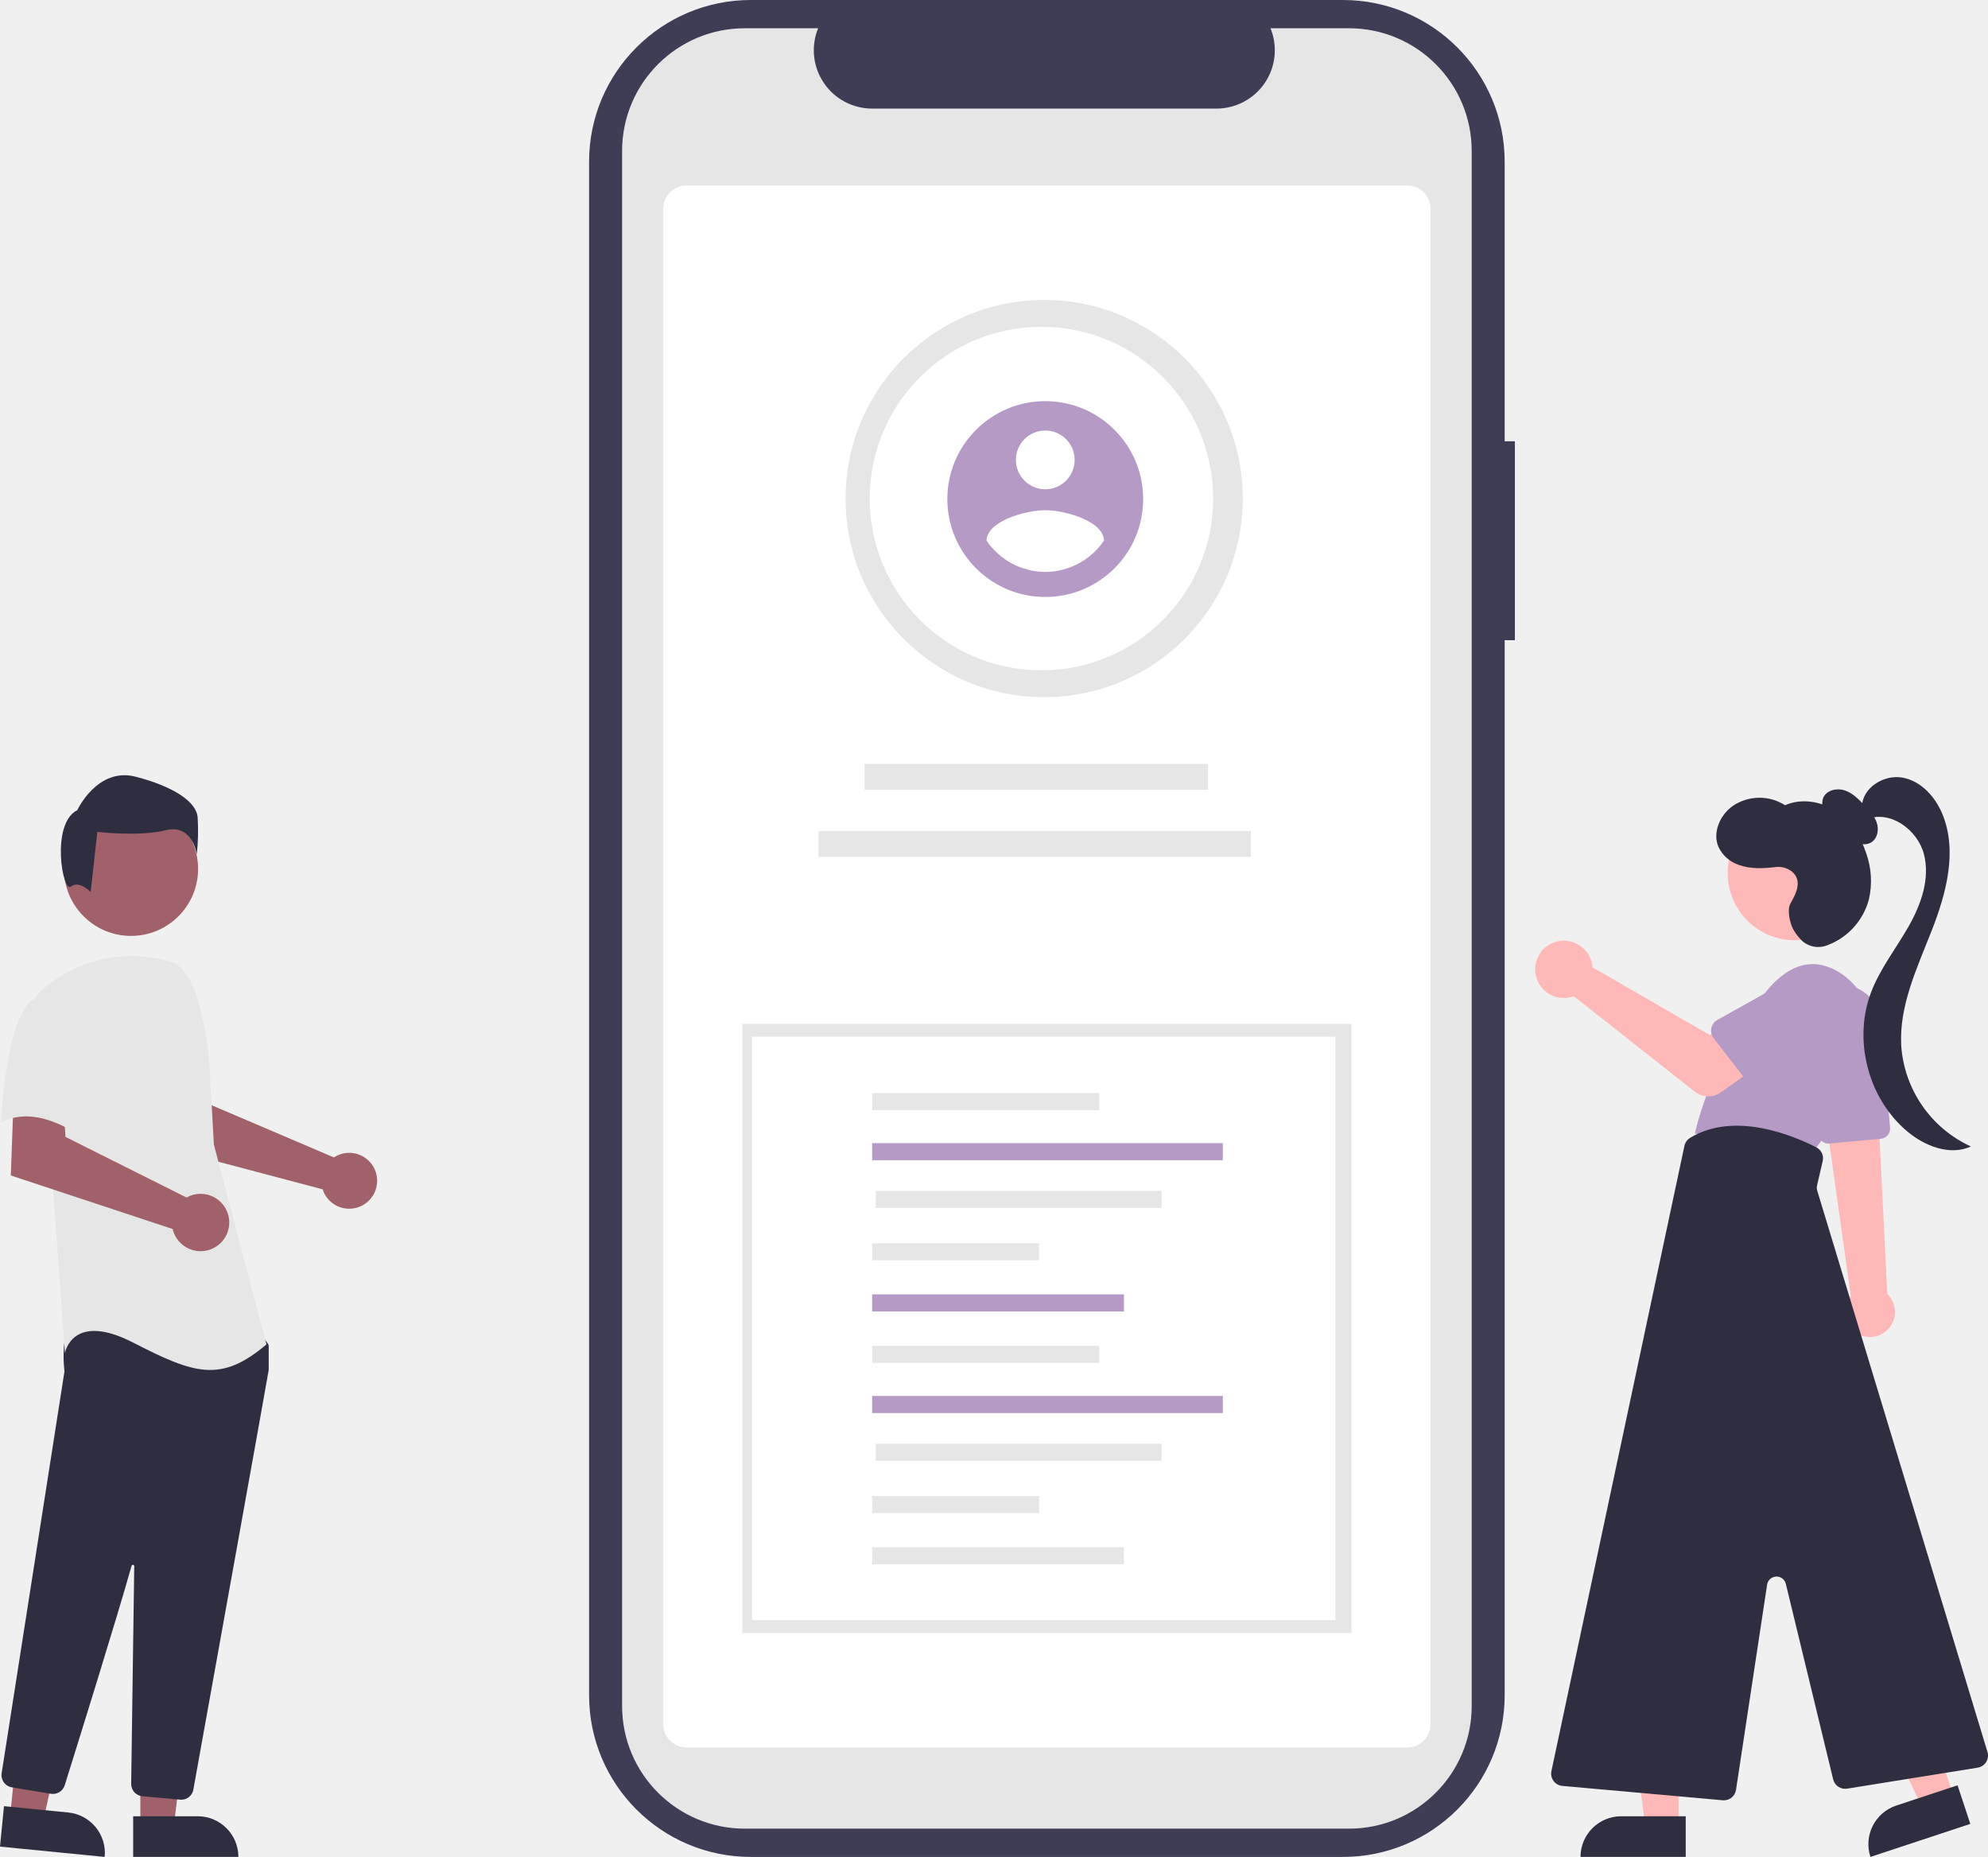
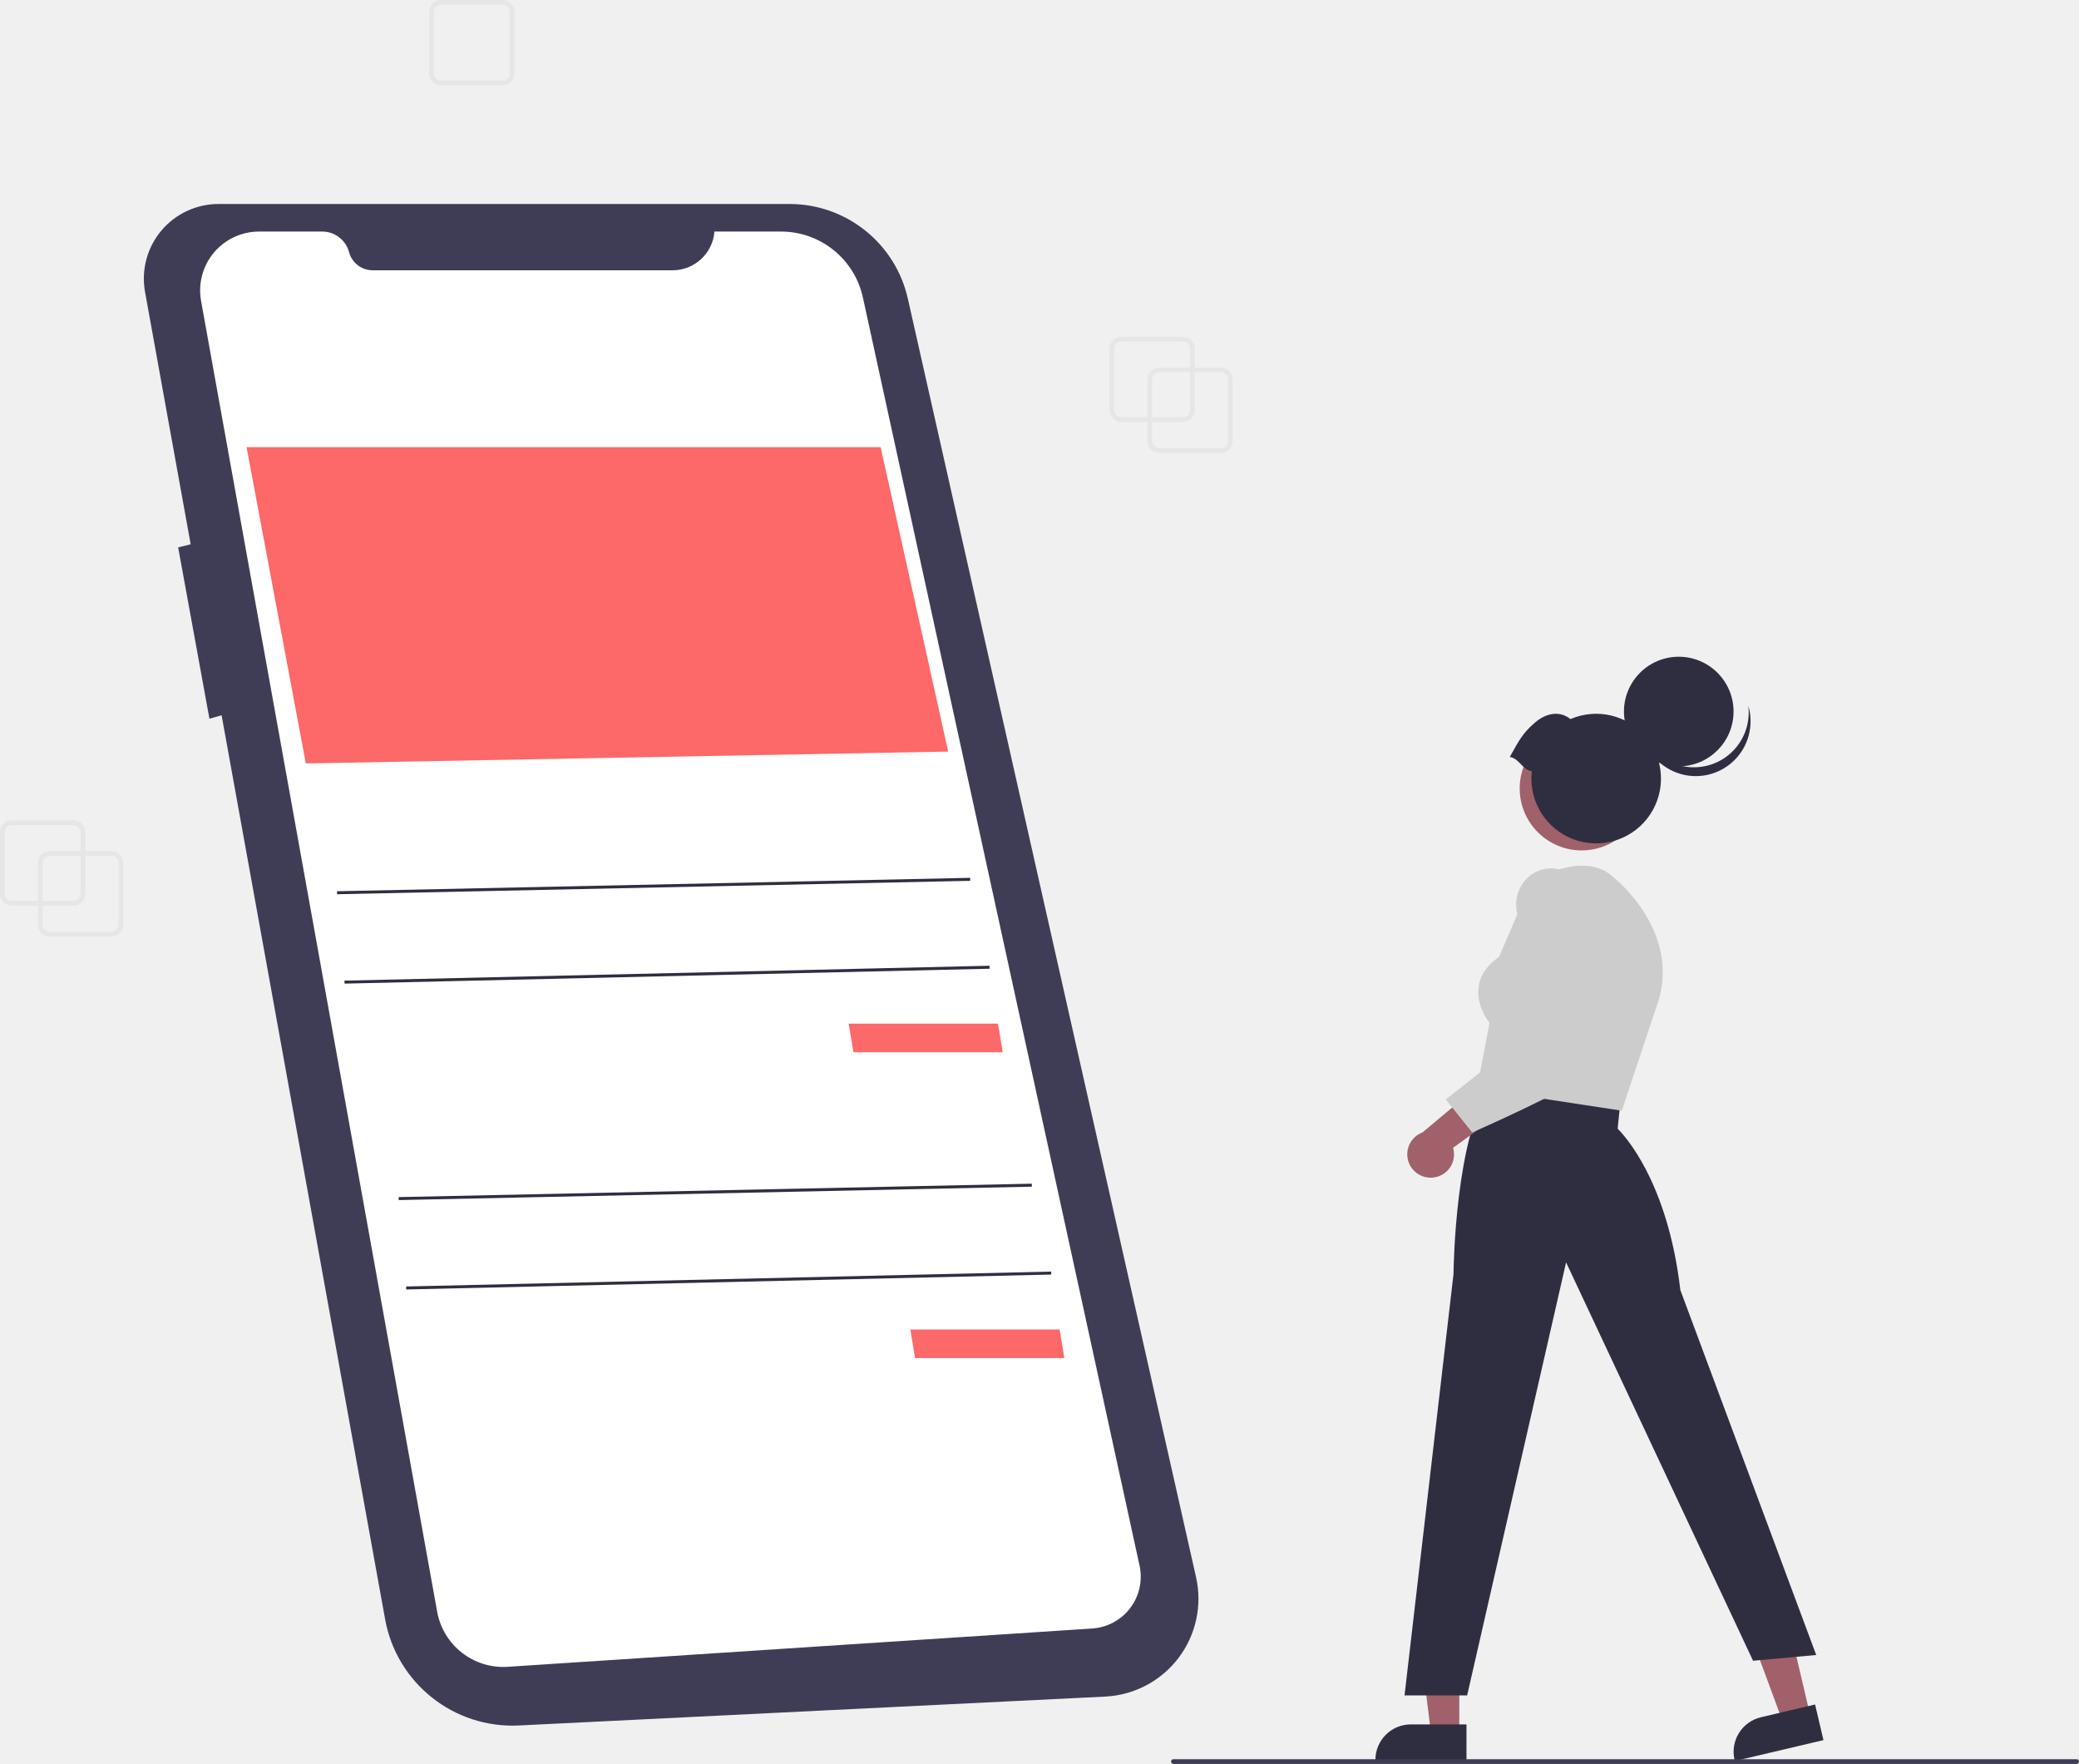
- <svg xmlns="http://www.w3.org/2000/svg" id="ace505a7-e733-4353-98c8-975df89a5922" data-name="Layer 1" width="728.082" height="680.001" viewBox="0 0 728.082 680.001">
-   <path id="a55003b0-0446-4784-a3ce-c481a9759178" data-name="Path 339" d="M790.764,271.594h-3.736v-102.354a59.24,59.24,0,0,0-59.24-59.24h-216.846a59.24,59.24,0,0,0-59.24,59.24v561.521a59.24,59.24,0,0,0,59.24,59.24h216.85a59.24,59.24,0,0,0,59.24-59.24v-386.31h3.732Z" transform="translate(-235.959 -109.9995)" fill="#3f3d56" />
-   <path id="ad332593-d547-4870-8db7-c0503e6eb31e" data-name="Path 340" d="M774.954,165.275v569.452a44.93,44.93,0,0,1-44.913,44.923h-221.306a44.937,44.937,0,0,1-44.941-44.928v-569.447a44.936,44.936,0,0,1,44.941-44.922h26.845a21.364,21.364,0,0,0,19.764,29.411h126.168a21.364,21.364,0,0,0,19.76-29.415h28.756a44.93,44.93,0,0,1,44.922,44.913Z" transform="translate(-235.959 -109.9995)" fill="#e6e6e6" />
-   <path d="M751.374,749.925h-264a8.51,8.51,0,0,1-8.5-8.5v-555a8.51,8.51,0,0,1,8.5-8.5h264a8.51,8.51,0,0,1,8.5,8.5v555A8.51,8.51,0,0,1,751.374,749.925Z" transform="translate(-235.959 -109.9995)" fill="#fff" />
-   <circle id="edacdc74-dfad-4c1d-939b-d6c7a98a2115" data-name="Ellipse 56" cx="382.415" cy="182.571" r="72.736" fill="#e6e6e6" />
-   <circle id="aec4df6d-8b06-4bbe-8d40-2c8bcc37cf40" data-name="Ellipse 60" cx="381.415" cy="182.571" r="62.889" fill="#fff" />
-   <path id="b468b121-27e1-4684-879a-d4a6b6510a38" data-name="Path 341" d="M618.774,256.9a35.856,35.856,0,1,0,35.856,35.856,35.856,35.856,0,0,0-35.856-35.856Zm0,10.757a10.757,10.757,0,1,1-10.757,10.757,10.757,10.757,0,0,1,10.757-10.757Zm0,51.784a26.121,26.121,0,0,1-21.514-11.481c.172-7.171,14.342-11.119,21.514-11.119s21.341,3.948,21.514,11.119a26.164,26.164,0,0,1-21.514,11.484Z" transform="translate(-235.959 -109.9995)" fill="#b59ac5" />
-   <rect id="af237293-25a3-489f-aa06-65014690590a" data-name="Rectangle 26" x="316.605" y="279.75" width="125.838" height="9.458" fill="#e6e6e6" />
-   <rect id="aecd757e-3845-4054-8ef4-8f3b3f1464a2" data-name="Rectangle 27" x="299.768" y="304.327" width="158.368" height="9.458" fill="#e6e6e6" />
-   <rect id="a528162f-764e-4523-bc44-e6dc5465582a" data-name="Rectangle 25-2" x="271.868" y="374.923" width="223.094" height="223.094" fill="#e6e6e6" />
-   <rect id="ac408f88-9589-4a26-924c-e7a781ddb6bc" data-name="Rectangle 25-3" x="275.415" y="379.643" width="213.655" height="213.655" fill="#fff" />
-   <g id="be47c712-4ebf-4226-80ad-879612060a69" data-name="Group 22">
-     <rect id="fadc6105-0551-448d-b6d9-436c4cc2b7a7" data-name="Rectangle 28" x="319.415" y="400.267" width="83.168" height="6.251" fill="#e6e6e6" />
-     <rect id="a4376b16-bb23-442d-8938-a8bcab4f190c" data-name="Rectangle 29" x="319.415" y="418.619" width="128.429" height="6.251" fill="#b59ac5" />
-     <rect id="ae6c1c25-1aef-4af7-84b7-a99cb79f7c28" data-name="Rectangle 30" x="320.75" y="436.096" width="104.667" height="6.251" fill="#e6e6e6" />
-     <rect id="ad31106a-9486-4fc6-9d92-2d07f7dcec19" data-name="Rectangle 31" x="319.415" y="455.272" width="61.103" height="6.251" fill="#e6e6e6" />
-     <rect id="e133e237-d12d-4331-8259-b0f1b7869d24" data-name="Rectangle 32" x="319.415" y="474.003" width="92.22" height="6.251" fill="#b59ac5" />
-     <rect id="a9ae706b-b3a6-4b62-8ac7-3a7f4cd0039d" data-name="Rectangle 38" x="319.415" y="492.851" width="83.168" height="6.251" fill="#e6e6e6" />
-     <rect id="bd082349-b2f2-4b60-be0c-57e16efac88b" data-name="Rectangle 39" x="319.415" y="511.202" width="128.429" height="6.251" fill="#b59ac5" />
-     <rect id="ac0416d6-b57f-4bc7-9ff0-bb8dbe215cb0" data-name="Rectangle 40" x="320.75" y="528.679" width="104.667" height="6.251" fill="#e6e6e6" />
-     <rect id="b9702d28-4113-492b-a4b0-dbfc92fa702e" data-name="Rectangle 41" x="319.415" y="547.856" width="61.103" height="6.251" fill="#e6e6e6" />
-     <rect id="b41357bb-831a-49ca-b340-115c840dd657" data-name="Rectangle 42" x="319.415" y="566.587" width="92.22" height="6.251" fill="#e6e6e6" />
-   </g>
-   <g id="ac800076-fc8a-4256-a3b5-70e496d28429" data-name="Group 23">
-     <path id="b13647df-bb42-4a02-9bba-2700c526619d" data-name="Path 385" d="M928.727,595.025a9.13,9.13,0,1,1-15.852-9.064q.031-.053.062-.106a9.826,9.826,0,0,1,.86-1.22l-7.68-54.74-.23-1.64-1.56-11.17-.23-1.61.85.04,14.88.68,3.99.18.5,10.19,2.83,57.29a9.118,9.118,0,0,1,1.58,11.17Z" transform="translate(-235.959 -109.9995)" fill="#ffb8b8" />
-     <path id="bd34735f-0976-456f-8e45-072b5e73a744" data-name="Path 386" d="M905.931,528.751l18.895-1.733a3.73,3.73,0,0,0,3.364-4.037l-3.5-39.292a14.326,14.326,0,0,0-28.538,2.548q.036.406.096.809l5.666,38.54a3.724,3.724,0,0,0,3.678,3.181A2.639,2.639,0,0,0,905.931,528.751Z" transform="translate(-235.959 -109.9995)" fill="#b59ac5" />
-     <path id="f1e660d0-c56f-45d1-8714-e8a3d2ffeea9" data-name="Path 387" d="M920.253,497.008a26.316,26.316,0,0,0-9.679-30.288c-7.125-4.875-16.875-6.625-27.375,5.875-21,25-26.5,52.5-26.5,52.5l43,7S914.322,514.22,920.253,497.008Z" transform="translate(-235.959 -109.9995)" fill="#b59ac5" />
-     <path id="eb60bd0b-2a6b-4db7-a453-977e2259822f" data-name="Path 388" d="M850.706,778.614h-12.26l-5.832-47.288h18.094Z" transform="translate(-235.959 -109.9995)" fill="#ffb8b8" />
-     <path id="b4104c20-2c86-47e7-b6b0-d86d656d7ba2" data-name="Path 389" d="M814.805,789.997h38.531v-14.887h-23.644a14.887,14.887,0,0,0-14.887,14.887Z" transform="translate(-235.959 -109.9995)" fill="#2f2e41" />
-     <path id="b4e48bf6-fea8-48c3-adaa-b392a855b3f6" data-name="Path 390" d="M951.5,767.921l-11.64,3.848-20.38-43.068,17.18-5.679Z" transform="translate(-235.959 -109.9995)" fill="#ffb8b8" />
-     <path id="a6908023-9fbc-48a9-be4c-c86c0c45ebaf" data-name="Path 391" d="M920.983,789.997l36.584-12.092-4.672-14.135-22.45,7.42a14.887,14.887,0,0,0-9.463,18.807Z" transform="translate(-235.959 -109.9995)" fill="#2f2e41" />
-     <circle id="a687fec6-02c9-4040-89ed-32d713123e7f" data-name="Ellipse 65" cx="657.301" cy="319.761" r="24.561" fill="#ffb8b8" />
-     <path id="badfc474-5669-4d61-bc01-f70cc92406de" data-name="Path 392" d="M871.755,765.451l11.385-75.145a3.5,3.5,0,0,1,6.862-.3l17.338,71.612a4.533,4.533,0,0,0,5.088,3.385l47.825-7.686a4.5,4.5,0,0,0,3.593-5.75l-62.361-205.6a3.5,3.5,0,0,1-.061-1.8l2.076-9a4.484,4.484,0,0,0-2.327-5.014c-8.492-4.333-30-13.341-46.231-3.474a4.551,4.551,0,0,0-2.079,2.927l-48.716,228.97a4.5,4.5,0,0,0,4,5.419l58.757,5.262q.2.018.4.018a4.508,4.508,0,0,0,4.448-3.825Z" transform="translate(-235.959 -109.9995)" fill="#2f2e41" />
-     <path id="eb685785-93ca-4296-839e-b201e57ae5bb" data-name="Path 393" d="M909.546,412.407a18.58,18.58,0,0,1-4.855-4.22,6.3,6.3,0,0,1-.97-6.1c1.241-2.738,4.928-3.6,7.786-2.671s5.065,3.172,7.153,5.333c1.839,1.9,3.731,3.892,4.6,6.391s.424,5.668-1.746,7.185c-2.13,1.488-5.192.879-7.24-.719s-3.316-3.97-4.525-6.27Z" transform="translate(-235.959 -109.9995)" fill="#2f2e41" />
-     <path id="a7ccb8bb-f2b9-4447-b454-9c546e399f41" data-name="Path 394" d="M917.865,405.409c.136-6.92,8.024-11.883,14.837-10.656s12.049,7.035,14.67,13.441c5.538,13.535,1.381,28.979-3.955,42.6s-11.94,27.439-11.161,42.043a43.925,43.925,0,0,0,25.515,37c-7.688,3.485-16.878-.115-23.339-5.548-14.348-12.065-19.886-33.546-13.161-51.044,3.317-8.631,9.163-16.015,13.727-24.056s7.913-17.518,5.556-26.459-12.385-16.179-20.958-12.72Z" transform="translate(-235.959 -109.9995)" fill="#2f2e41" />
-     <path id="bd42e2a1-f38b-413b-b655-cc202f14f4c1" data-name="Path 395" d="M891.787,440.659c2.141-3.618,4.3-8.368.388-11.531a8.064,8.064,0,0,0-6.05-1.6c-4.412.532-9.217.751-13.488-.852a12.644,12.644,0,0,1-7.335-6.591c-2.2-5.224.556-11.572,5.165-14.874a17.4,17.4,0,0,1,19.258-.341c5.97-2.637,13.213-1.464,18.637,2.166s9.135,9.443,11.151,15.65a30.206,30.206,0,0,1,.923,16.615,24.692,24.692,0,0,1-15.316,16.879,8.892,8.892,0,0,1-8.782-1.3s-3.385-2.955-4.444-6.514C891.079,445.629,890.644,442.592,891.787,440.659Z" transform="translate(-235.959 -109.9995)" fill="#2f2e41" />
-     <path id="a0cecca8-8fe0-4420-9365-651f9eef8dd5" data-name="Path 397" d="M818.925,462.575a10.524,10.524,0,0,1,.239,1.64l42.957,24.782,10.441-6.011,11.131,14.572-17.45,12.438a8,8,0,0,1-9.6-.234l-44.3-34.946a10.5,10.5,0,1,1,6.576-12.241Z" transform="translate(-235.959 -109.9995)" fill="#ffb8b8" />
-     <path id="b21f2b01-13d8-4bae-8637-c810de2f9faf" data-name="Path 398" d="M863.558,490.171l13.884,17.994a4.5,4.5,0,0,0,6.8.373l15.717-16.321a12.5,12.5,0,0,0-14.926-20.056q-.204.152-.401.312l-19.712,11.022a4.5,4.5,0,0,0-1.365,6.676Z" transform="translate(-235.959 -109.9995)" fill="#b59ac5" />
-   </g>
-   <g id="b22d1c68-5a77-444f-a5cc-3f82f20a89dd" data-name="Group 24">
-     <path id="e5b1612b-0075-49ae-a43a-e875f9772667" data-name="Path 552" d="M359.66,533.056a10.091,10.091,0,0,0-1.411.787l-44.852-19.143-1.6-11.815-17.922-.11,1.059,27.1,59.2,15.658a10.606,10.606,0,0,0,.448,1.208,10.235,10.235,0,1,0,5.079-13.682Z" transform="translate(-235.959 -109.9995)" fill="#a0616a" />
-     <path id="aa9c986c-d78a-4457-b2bb-b0791fabccea" data-name="Path 553" d="M287.357,778.615h12.26l5.832-47.288h-18.094Z" transform="translate(-235.959 -109.9995)" fill="#a0616a" />
-     <path id="b210f84f-9c85-4cf8-a59b-65b7d4fb35d0" data-name="Path 554" d="M308.374,775.112h-23.644v14.882h38.531a14.887,14.887,0,0,0-14.887-14.887h-0Z" transform="translate(-235.959 -109.9995)" fill="#2f2e41" />
-     <path id="f66096e0-a946-448d-a2e8-3cde5fe284ed" data-name="Path 555" d="M239.677,775.152l12.2,1.2,10.441-46.488-18.007-1.769Z" transform="translate(-235.959 -109.9995)" fill="#a0616a" />
-     <path id="fcefb2c9-d6d5-4bec-a5f5-cc8066a5bb74" data-name="Path 556" d="M260.944,773.728,237.418,771.411,235.959,786.224l38.337,3.776A14.884,14.884,0,0,0,260.943,773.728Z" transform="translate(-235.959 -109.9995)" fill="#2f2e41" />
-     <circle id="b1d8892c-f39d-4126-8224-86b256c1ff9d" data-name="Ellipse 84" cx="47.985" cy="318.169" r="24.561" fill="#a0616a" />
-     <path id="ac2d3eab-b9a5-4eb5-9d63-fe405943fbfc" data-name="Path 557" d="M302.357,769.053a4.471,4.471,0,0,0,4.415-3.7c6.341-35.219,27.088-150.4,27.584-153.593a1.416,1.416,0,0,0,.016-.222v-8.588a1.489,1.489,0,0,0-.279-.872l-2.74-3.838a1.479,1.479,0,0,0-1.144-.625c-15.622-.732-66.784-2.879-69.256.209h0c-2.482,3.1-1.6,12.507-1.4,14.36l-.01.193-22.985,147a4.512,4.512,0,0,0,3.715,5.135l14.356,2.365a4.521,4.521,0,0,0,5.025-3.093c4.44-14.188,19.329-61.918,24.489-80.387a.5.5,0,0,1,.981.139c-.258,17.606-.881,62.523-1.1,78.037l-.023,1.671a4.518,4.518,0,0,0,4.093,4.536l13.843,1.254A4.174,4.174,0,0,0,302.357,769.053Z" transform="translate(-235.959 -109.9995)" fill="#2f2e41" />
-     <path id="bbed60f3-1a89-4078-91d7-bc96163e326a" data-name="Path 99" d="M299.532,462.387c4.286,2.548,6.851,7.23,8.323,12a113.686,113.686,0,0,1,4.884,27.159l1.556,27.6,19.255,73.17c-16.689,14.121-26.315,10.911-48.781-.639s-25.032,3.851-25.032,3.851l-4.492-62.258-6.418-68.032a30.172,30.172,0,0,1,4.862-4.674,49.659,49.659,0,0,1,42.442-9Z" transform="translate(-235.959 -109.9995)" fill="#e6e6e6" />
-     <path id="ff536e95-7831-431c-8ca8-0e166a93b4bb" data-name="Path 558" d="M305.786,547.833a10.528,10.528,0,0,0-1.5.7l-44.35-22.2-.736-12.026-18.294-1.261-.98,27.413,59.266,19.6a10.5,10.5,0,1,0,6.593-12.232Z" transform="translate(-235.959 -109.9995)" fill="#a0616a" />
-     <path id="ed99b844-bab2-4090-afff-3e8d6994d5eb" data-name="Path 101" d="M249.147,475.545c-10.911,3.851-12.834,45.574-12.834,45.574,12.837-7.06,28.241,4.493,28.241,4.493s3.209-10.912,7.06-25.032a24.53,24.53,0,0,0-5.134-23.106S260.059,471.692,249.147,475.545Z" transform="translate(-235.959 -109.9995)" fill="#e6e6e6" />
-     <path id="a410275c-d14b-4b59-9c0e-be849f4d4fe2" data-name="Path 102" d="M261.926,434.664c3.06-2.448,7.235,2,7.235,2l2.448-22.031s15.3,1.833,25.094-.612,11.323,8.875,11.323,8.875a78.584,78.584,0,0,0,.306-13.771c-.612-5.508-8.568-11.017-22.645-14.689s-21.421,12.241-21.421,12.241C254.468,411.572,258.862,437.113,261.926,434.664Z" transform="translate(-235.959 -109.9995)" fill="#2f2e41" />
-   </g>
+ <svg xmlns="http://www.w3.org/2000/svg" id="b142cff6-7277-4db1-8c84-b82a10fcabd4" data-name="Layer 1" width="876.972" height="744" viewBox="0 0 876.972 744">
+   <path d="M676.514,269h-26a5.006,5.006,0,0,1-5-5V238a5.006,5.006,0,0,1,5-5h26a5.006,5.006,0,0,1,5,5v26A5.006,5.006,0,0,1,676.514,269Zm-26-34a3.003,3.003,0,0,0-3,3v26a3.003,3.003,0,0,0,3,3h26a3.003,3.003,0,0,0,3-3V238a3.003,3.003,0,0,0-3-3Z" transform="translate(-161.5138 -78)" fill="#e6e6e6" />
+   <path d="M373.514,114h-26a5.006,5.006,0,0,1-5-5V83a5.006,5.006,0,0,1,5-5h26a5.006,5.006,0,0,1,5,5v26A5.006,5.006,0,0,1,373.514,114Zm-26-34a3.003,3.003,0,0,0-3,3v26a3.003,3.003,0,0,0,3,3h26a3.003,3.003,0,0,0,3-3V83a3.003,3.003,0,0,0-3-3Z" transform="translate(-161.5138 -78)" fill="#e6e6e6" />
+   <path d="M660.514,256h-26a5.006,5.006,0,0,1-5-5V225a5.006,5.006,0,0,1,5-5h26a5.006,5.006,0,0,1,5,5v26A5.006,5.006,0,0,1,660.514,256Zm-26-34a3.003,3.003,0,0,0-3,3v26a3.003,3.003,0,0,0,3,3h26a3.003,3.003,0,0,0,3-3V225a3.003,3.003,0,0,0-3-3Z" transform="translate(-161.5138 -78)" fill="#e6e6e6" />
+   <path d="M208.514,473h-26a5.006,5.006,0,0,1-5-5V442a5.006,5.006,0,0,1,5-5h26a5.006,5.006,0,0,1,5,5v26A5.006,5.006,0,0,1,208.514,473Zm-26-34a3.003,3.003,0,0,0-3,3v26a3.003,3.003,0,0,0,3,3h26a3.003,3.003,0,0,0,3-3V442a3.003,3.003,0,0,0-3-3Z" transform="translate(-161.5138 -78)" fill="#e6e6e6" />
+   <path d="M192.514,460h-26a5.006,5.006,0,0,1-5-5V429a5.006,5.006,0,0,1,5-5h26a5.006,5.006,0,0,1,5,5v26A5.006,5.006,0,0,1,192.514,460Zm-26-34a3.003,3.003,0,0,0-3,3v26a3.003,3.003,0,0,0,3,3h26a3.003,3.003,0,0,0,3-3V429a3.003,3.003,0,0,0-3-3Z" transform="translate(-161.5138 -78)" fill="#e6e6e6" />
+   <path d="M253.943,164.039H494.559a51.15,51.15,0,0,1,49.898,39.901L666.035,743.206a41.34,41.34,0,0,1-38.294,50.382L380.386,805.776A54.615,54.615,0,0,1,323.956,760.948l-68.967-381.268-5.131,1.466-13.196-72.265,5.281-1.32L222.693,201.136a31.493,31.493,0,0,1,31.25-37.097Z" transform="translate(-161.5138 -78)" fill="#3f3d56" />
+   <path d="M462.882,175.664h28.087a35.349,35.349,0,0,1,34.536,27.813L642.204,738.345a21.903,21.903,0,0,1-19.967,26.525l-246.554,16.159a28.367,28.367,0,0,1-29.773-23.277L246.33,204.914a24.846,24.846,0,0,1,24.452-29.25h26.645a11.726,11.726,0,0,1,11.323,8.677h0a10.352,10.352,0,0,0,9.996,7.661H445.239a17.695,17.695,0,0,0,17.643-16.338Z" transform="translate(-161.5138 -78)" fill="#fff" />
+   <polygon points="104 188.606 371.476 188.606 399.971 317 129 322 104 188.606" fill="#fd6868" />
+   <polygon points="358 431.754 420.971 431.754 422.971 443.809 360 443.809 358 431.754" fill="#fd6868" />
+   <rect x="303.667" y="451.084" width="267.125" height="1.257" transform="translate(-170.9793 -68.64185) rotate(-1.21314)" fill="#2f2e41" />
+   <rect x="306.803" y="488.473" width="272.164" height="1.257" transform="translate(-172.6883 -67.64407) rotate(-1.32299)" fill="#2f2e41" />
+   <polygon points="384 560.754 446.971 560.754 448.971 572.809 386 572.809 384 560.754" fill="#fd6868" />
+   <rect x="329.667" y="580.084" width="267.125" height="1.257" transform="translate(-173.7046 -68.06247) rotate(-1.21314)" fill="#2f2e41" />
+   <rect x="332.803" y="617.473" width="272.164" height="1.257" transform="translate(-175.6598 -67.00938) rotate(-1.32299)" fill="#2f2e41" />
+   <polygon points="615.56 731.207 603.645 731.206 597.977 685.249 615.562 685.25 615.56 731.207" fill="#a0616a" />
+   <path d="M780.112,820.757l-38.419-.001v-.486a14.954,14.954,0,0,1,14.954-14.953h.001l23.465.001Z" transform="translate(-161.5138 -78)" fill="#2f2e41" />
+   <polygon points="763.576 723.405 751.979 726.136 735.926 682.702 753.043 678.671 763.576 723.405" fill="#a0616a" />
+   <path d="M930.695,811.951l-37.396,8.806-.111-.473a14.954,14.954,0,0,1,11.127-17.983l.001-0,22.84-5.378Z" transform="translate(-161.5138 -78)" fill="#2f2e41" />
+   <path d="M774.639,615.366c.023-2.395.732-58.915,16.225-80.286l.229-.315,53.992,7.449-1.207,11.863c2.375,2.31,21.055,21.83,26.449,68.054l57.308,153.915-26.642,2.422L822.127,610.449,780.392,793.084H753.981Z" transform="translate(-161.5138 -78)" fill="#2f2e41" />
+   <path d="M784.539,537.165l5.278-27.708c-1.033-1.33-5.611-7.717-4.592-15.204.665-4.884,3.58-9.167,8.668-12.734l13.68-31.92.184-.108c.921-.543,22.703-13.138,34.577-1.255.297.23,29.533,23.438,17.793,54.746L845.633,546.467Z" transform="translate(-161.5138 -78)" fill="#ccc" />
+   <path d="M766.177,574.652a9.798,9.798,0,0,0,8.275-12.54l28.251-20.354-16.912-6.433-24.235,20.315a9.851,9.851,0,0,0,4.62,19.012Z" transform="translate(-161.5138 -78)" fill="#a0616a" />
+   <path d="M771.369,541.725l43.13-33.981-12.822-43.808a15.74,15.74,0,0,1,1.589-12.458,14.558,14.558,0,0,1,9.546-6.891c7.383-1.562,14.086,2.572,19.917,12.29l.044.088c.965,2.358,23.434,57.901,6.277,69.779-16.783,11.619-55.699,28.532-56.091,28.703l-.456.197Z" transform="translate(-161.5138 -78)" fill="#ccc" />
+   <circle cx="667.177" cy="332.556" r="26.128" fill="#a0616a" />
+   <circle cx="708.139" cy="300.114" r="23.114" fill="#2f2e41" />
+   <path d="M889.59,397.255a23.116,23.116,0,0,1-35.695-12.137,23.116,23.116,0,1,0,45.09-9.479A23.107,23.107,0,0,1,889.59,397.255Z" transform="translate(-161.5138 -78)" fill="#2f2e41" />
+   <path d="M798.37,397.28c4.035-7.224,5.579-10.242,10.782-14.635,4.601-3.885,10.26-5.026,14.825-1.345a27.336,27.336,0,1,1-16.494,25.092,27.562,27.562,0,0,1,.186-3.091C803.702,402.745,802.338,397.837,798.37,397.28Z" transform="translate(-161.5138 -78)" fill="#2f2e41" />
+   <path d="M1037.486,822h-381a1,1,0,0,1,0-2h381a1,1,0,0,1,0,2Z" transform="translate(-161.5138 -78)" fill="#3f3d56" />
</svg>
